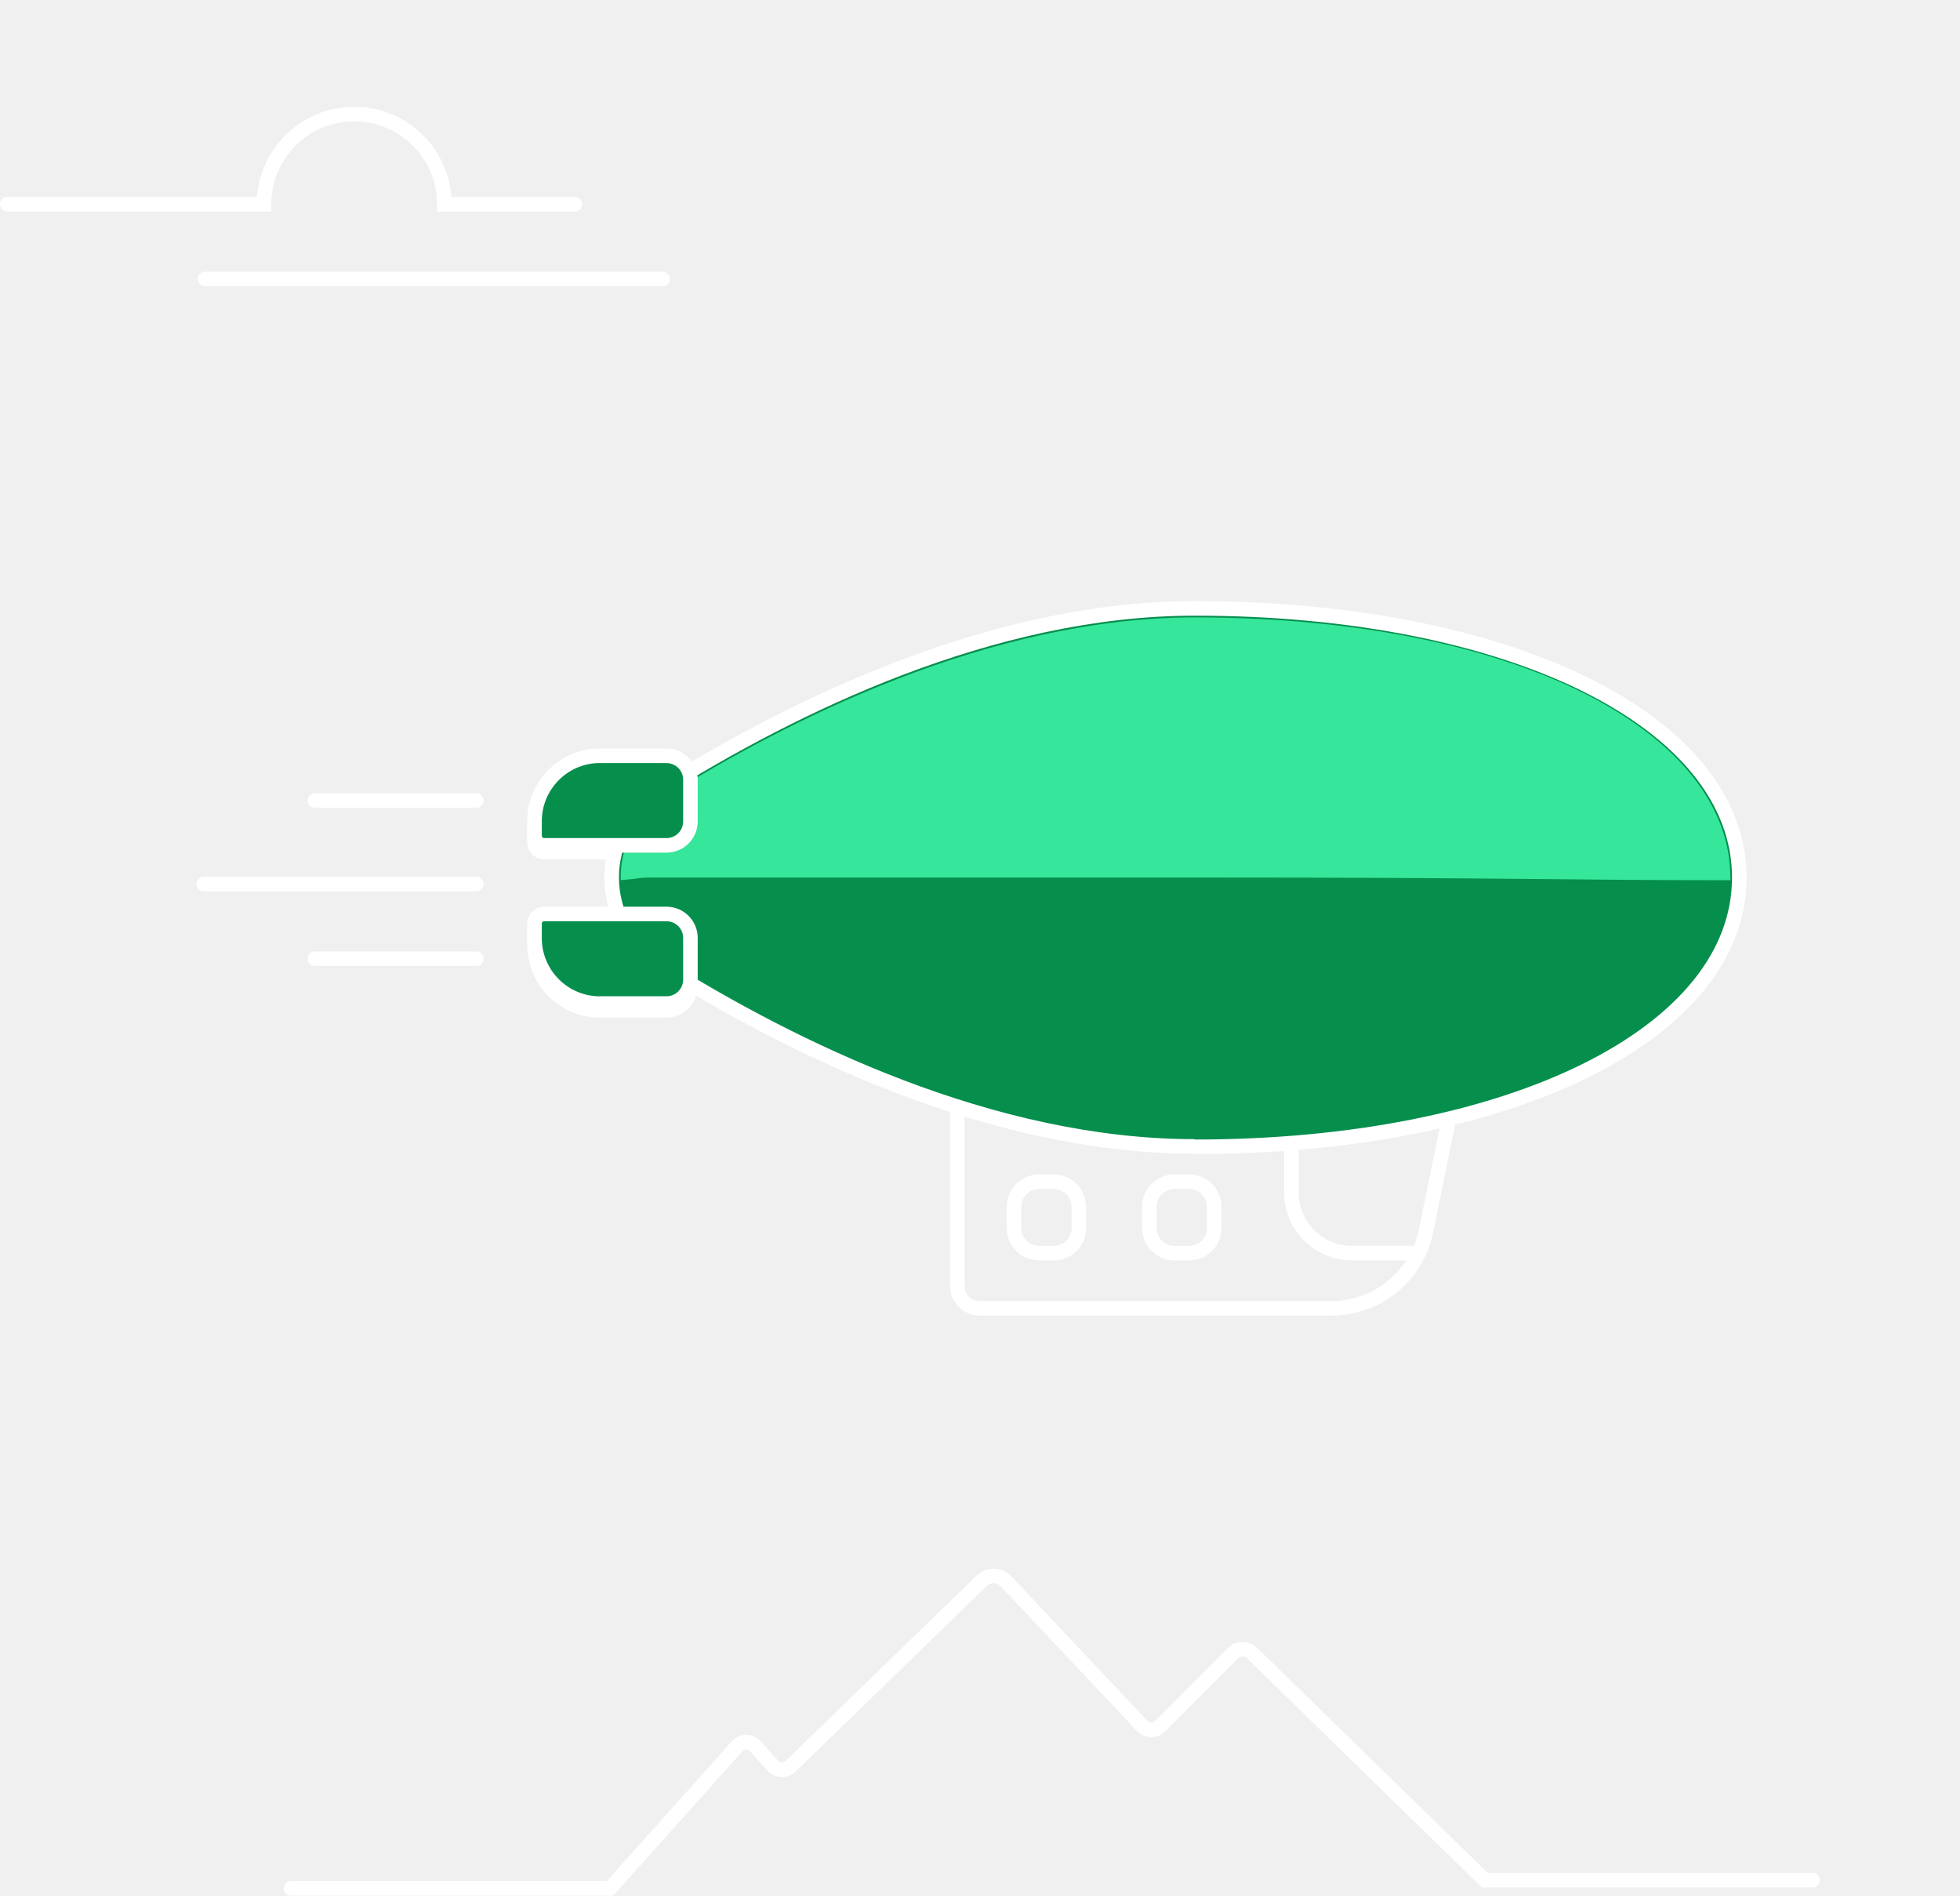
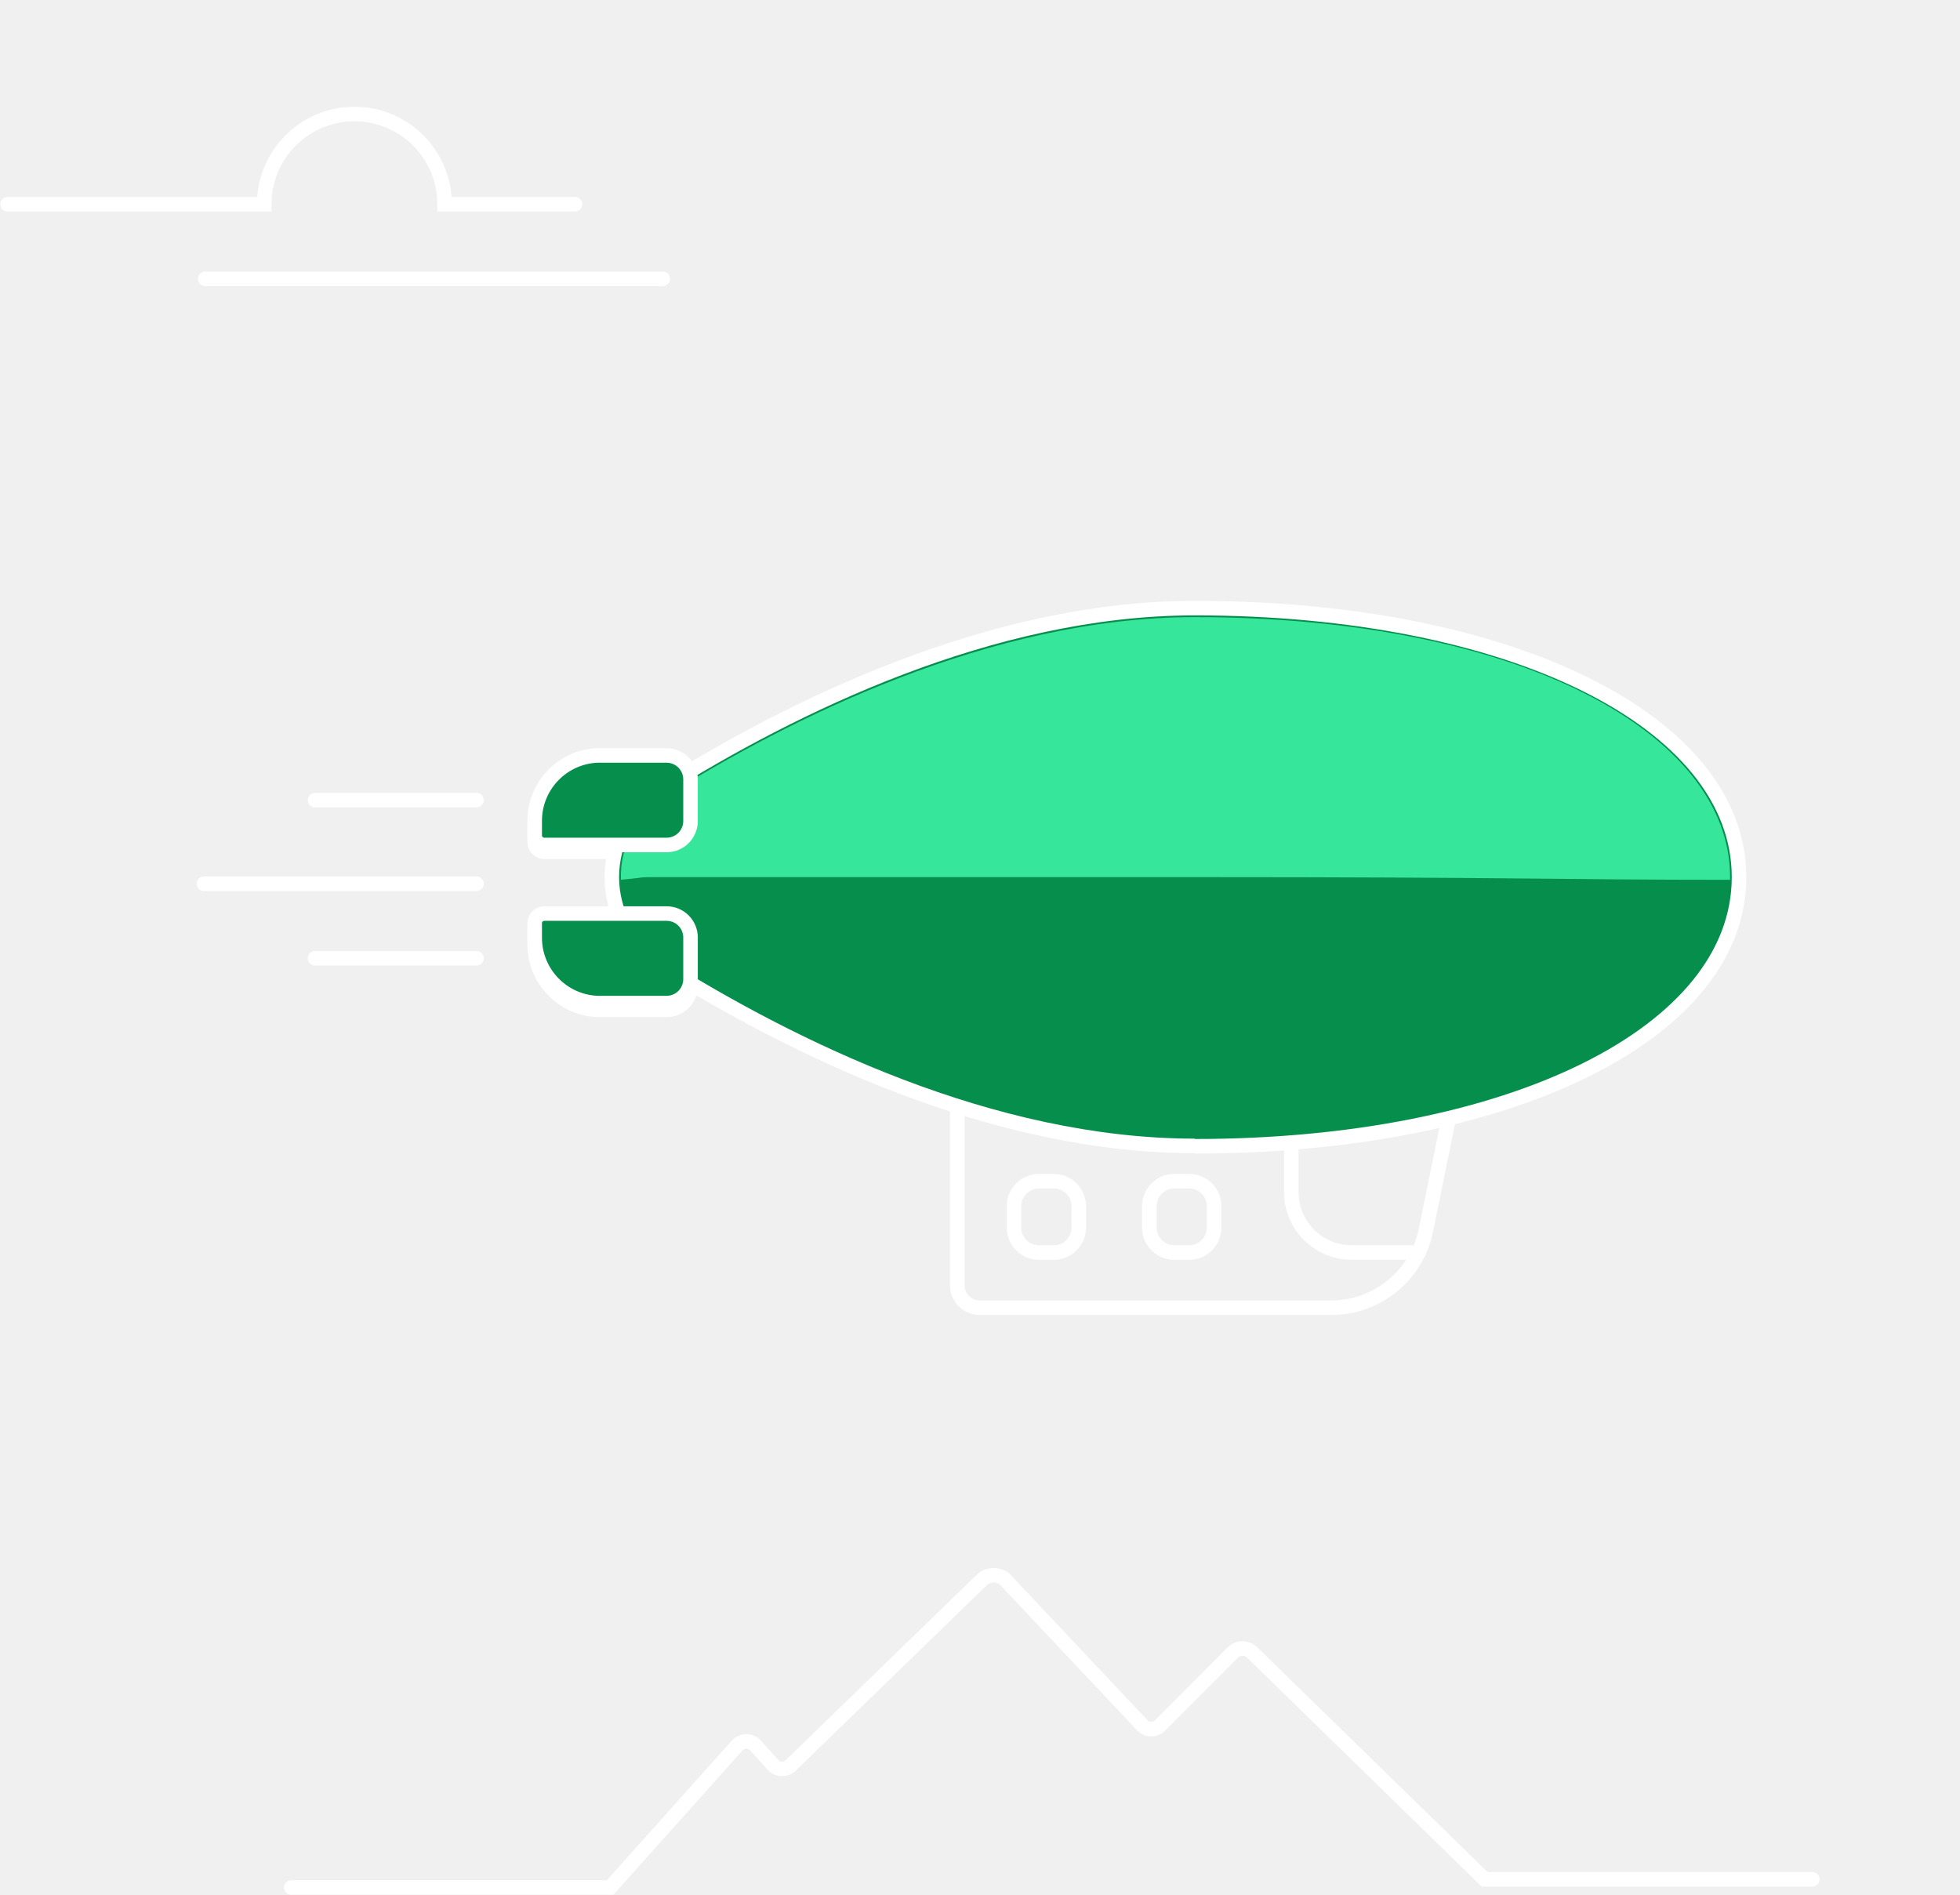
- <svg xmlns="http://www.w3.org/2000/svg" xmlns:xlink="http://www.w3.org/1999/xlink" viewBox="0 0 269.43 260.54">
+ <svg xmlns="http://www.w3.org/2000/svg" xmlns:xlink="http://www.w3.org/1999/xlink" viewBox="0 0 269.43 260.54" width="270" height="261">
  <style>
    .vane {
      fill: #068e4d;
      stroke: #fff;
      stroke-linecap: round;
      stroke-linejoin: round;
      stroke-width: 2;
    }

    .chair {
      fill: #a67ee5;
      stroke: #fff;
      stroke-width: 2;
      stroke-miterlimit: 10;
      stroke-linecap: round;
    }
  </style>
  <defs>
    <symbol id="vane-group">
      <g>
        <animateTransform attributeName="transform" type="translate" dur="2s" repeatCount="indefinite" repeatDur="3s" values="0, 0;                                   0, -2.5;                                   0, 0;                                   0, 2.5;                                   0, 0" calcMode="spline" keySplines="0.29, 0.79, 0.34, 0.85;                                       0.63, 0.34, 0.69, 0.38;                                       0.29, 0.79, 0.34, 0.85;                                       0.63, 0.34, 0.69, 0.38" />
        <g transform="translate(-40.77 -69.46)">
          <path class="vane" d="M123.23,173.34h9.16a3.29,3.29,0,0,1,3.29,3.3v5.71a3.29,3.29,0,0,1-3.29,3.3H115.57a1.32,1.32,0,0,1-1.32-1.32v-2a9,9,0,0,1,9-9" />
          <path class="vane" d="M123.23,207.39h9.16a3.29,3.29,0,0,0,3.29-3.3v-5.71a3.29,3.29,0,0,0-3.29-3.3H115.57a1.32,1.32,0,0,0-1.32,1.32v2a9,9,0,0,0,9,9" />
        </g>
      </g>
    </symbol>
    <clipPath id="window-clip">
      <path id="window" fill="transparent" stroke="#fff" stroke-width="2" d="M234.52 156.53h-17.13a17.6 17.6 0 01-17.52-17.58V101.1a17.6 17.6 0 0117.52-17.58h17.13a17.6 17.6 0 0117.51 17.58v37.83a17.6 17.6 0 01-17.51 17.6v0z" />
    </clipPath>
  </defs>
  <g id="clouds" fill="none" stroke="#fff" stroke-linecap="round" stroke-miterlimit="10" stroke-width="2">
    <g id="clouds__one">
      <animateMotion id="cloudmove" dur="2s" values="250 0; -50 0" fill="freeze" />
      <animate dur="2s" attributeName="opacity" values="0; 1; 1; 0" keyTimes="0; 0.1; 0.9; 1" fill="freeze" />
      <line x1="28.18" y1="38.34" x2="91.09" y2="38.34">
        <animateMotion dur="2s" values="-15 0; 0 0" fill="freeze" />
      </line>
      <path d="M41.77,97.54H77.06a12.4,12.4,0,1,1,24.8,0h17.93" transform="translate(-40.77 -69.46)" />
    </g>
    <g id="clouds__two" opacity="0">
      <animateMotion begin="cloudmove.end - 0.6s" dur="2s" values="50 0; -200 0" fill="freeze" />
      <animate begin="cloudmove.end - 0.6s" dur="2s" attributeName="opacity" values="0; 1; 1; 0" keyTimes="0; 0.1; 0.9; 1" fill="freeze" />
      <line x1="218.19" y1="23.72" x2="257.97" y2="23.72">
        <animateMotion begin="cloudmove.end - 0.6s" dur="2s" values="-15 0; 0 0" fill="freeze" />
      </line>
      <path d="M278.75,82.91H251.39a12.4,12.4,0,1,0-24.8,0H208.65" transform="translate(-40.77 -69.46)" />
      <line x1="246.24" y1="13.45" x2="268.43" y2="13.45" />
    </g>
  </g>
  <g id="dirigable">
    <animate attributeName="opacity" begin="3s" dur="0.5s" fill="freeze" values="1; 0" />
    <g id="dirigable__cockpit">
      <animateTransform attributeName="transform" type="translate" dur="1s" repeatCount="indefinite" repeatDur="3s" values="97.5, 150.85" />
      <animateTransform attributeName="transform" type="scale" additive="sum" values="1 1; 1 0.86; 1 1" dur="1s" repeatCount="indefinite" repeatDur="3s" />
      <animateTransform id="dirigableAnimation" attributeName="transform" type="skewX" additive="sum" calcMode="spline" keySplines="0.29, 0.79, 0.34, 0.85;                                     0.63, 0.34, 0.69, 0.38;                                     0.29, 0.79, 0.34, 0.85;                                     0.63, 0.34, 0.69, 0.38" values="0; 3; 0; -3; 0" repeatCount="indefinite" repeatDur="3s" />
      <animateTransform attributeName="transform" type="translate" additive="sum" values="-97.5, -150.85" dur="1s" repeatCount="indefinite" repeatDur="3s" />
      <path d="M175.44,249.28h48.36a13.27,13.27,0,0,0,13-10.65l3.74-18.32H172.36v25.89A3.09,3.09,0,0,0,175.44,249.28Z" transform="translate(-40.77 -69.46)" fill="none" stroke="#fff" stroke-linecap="round" stroke-linejoin="round" stroke-width="2" />
      <path d="M235.79,241.69h-9.22a8.31,8.31,0,0,1-8.28-8.31V220.31" transform="translate(-40.77 -69.46)" fill="none" stroke="#fff" stroke-linecap="round" stroke-miterlimit="10" stroke-width="2" />
      <path d="M204.25,231.88h-2.05a3.45,3.45,0,0,0-3.43,3.45v2.92a3.45,3.45,0,0,0,3.43,3.45h2.05a3.45,3.45,0,0,0,3.43-3.45v-2.92A3.44,3.44,0,0,0,204.25,231.88Z" transform="translate(-40.77 -69.46)" fill="none" stroke="#fff" stroke-linecap="round" stroke-linejoin="round" stroke-width="2">
        <set attributeName="opacity" begin="3s" fill="freeze" to="0" />
      </path>
      <path d="M185.64,231.88h-2.05a3.45,3.45,0,0,0-3.43,3.45v2.92a3.45,3.45,0,0,0,3.43,3.45h2.05a3.45,3.45,0,0,0,3.43-3.45v-2.92A3.45,3.45,0,0,0,185.64,231.88Z" transform="translate(-40.77 -69.46)" fill="none" stroke="#fff" stroke-linecap="round" stroke-linejoin="round" stroke-width="2" />
    </g>
    <use xlink:href="#vane-group" transform="translate(84, 121.37) scale(1, -1) translate(-84, -121.37)" />
    <g id="dirigable__shell">
      <path fill="#068E4D" stroke-width="2" stroke="#fff" d="M164.23 157.62c43.38 0 74.86-15.55 74.86-37s-31.48-37-74.86-37c-27.94 0-55.36 13.53-73.46 24.87a14.3 14.3 0 000 24.21c18.09 11.33 45.52 24.87 73.46 24.87" />
      <path fill="#36E69A" d="M164.22 120.61H91.41c-4.57 0-1.91 0-6.07.36a12.93 12.93 0 016.07-11.43c16.74-10.5 44.58-24.68 72.81-24.68 44.81 0 73.64 16 73.64 35.75v.37c-23.36 0-29.11-.37-73.64-.37z" />
      <path fill="#068E4D" d="M91.41 121.48h146.41c-.86 19.34-29.45 34.86-73.6 34.86-28.23 0-56.07-14.19-72.81-24.68a12.88 12.88 0 01-6-10.18h6z" />
      <path fill="#25B774">
        <animate attributeName="d" values="M91.41 116.66c16.74-4.27 44.58-10 72.81-10 44.53 0 73.26 6.43 73.61 14.38v.51c-.85 7.86-29.45 14.17-73.6 14.17-28.23 0-56.07-5.76-72.81-10-3.79-1-5.79-2.53-6-4.13v-.51c.13-1.69 2.15-3.36 6.1-4.37;                         M91.41 116.66C108 110 135.99 101.66 164.22 101.66C208.75 101.66 237.48 113.09 237.83 121.04V121.55C236.98 129.41 208.38 130.72 164.23 130.72C136 130.72 108.16 129.96 91.42 125.72C87.63 124.72 85.63 123.19 85.42 121.59V121.08C85.55 119.39 87.57 117.72 91.52 116.71;                         M91.41 116.66c16.74-4.27 44.58-10 72.81-10 44.53 0 73.26 6.43 73.61 14.38v.51c-.85 7.86-29.45 14.17-73.6 14.17-28.23 0-56.07-5.76-72.81-10-3.79-1-5.79-2.53-6-4.13v-.51c.13-1.69 2.15-3.36 6.1-4.37;                         M91.41 116.66C108.15 112.39 135.529 109.899 164.22 110.66C193.5 111.437 237.48 113.09 237.83 121.04V121.55C236.98 129.41 208.38 138.72 164.23 138.72C136 138.72 108.16 129.96 91.42 125.72C87.63 124.72 85.63 123.19 85.42 121.59V121.08C85.55 119.39 87.57 117.72 91.52 116.71;                         M91.41 116.66c16.74-4.27 44.58-10 72.81-10 44.53 0 73.26 6.43 73.61 14.38v.51c-.85 7.86-29.45 14.17-73.6 14.17-28.23 0-56.07-5.76-72.81-10-3.79-1-5.79-2.53-6-4.13v-.51c.13-1.69 2.15-3.36 6.1-4.37" dur="2s" repeatCount="indefinite" repeatDur="3s" fill="freeze" calcMode="spline" keySplines="0.29, 0.79, 0.34, 0.85;                             0.63, 0.34, 0.69, 0.38;                             0.29, 0.79, 0.34, 0.85;                             0.63, 0.34, 0.69, 0.38" />
      </path>
    </g>
    <use xlink:href="#vane-group" />
    <g id="dirigable__airtrace" fill="none" stroke="#fff" stroke-linecap="round" stroke-miterlimit="10" stroke-width="2">
      <line class="line" x1="65.48" y1="110.03" x2="43.28" y2="110.03">
        <animate attributeName="x2" dur="0.2s" repeatCount="indefinite" values="43.28; 38.28; 43.28" />
      </line>
      <line x1="65.48" y1="131.77" x2="43.28" y2="131.77">
        <animate attributeName="x2" dur="0.2s" begin="0.1s" repeatCount="indefinite" values="43.28; 38.28; 43.28" />
      </line>
      <line x1="65.48" y1="121.52" x2="28" y2="121.52">
        <animate attributeName="x2" dur="0.2s" begin="0.05s" repeatCount="indefinite" values="28; 23; 28" />
      </line>
    </g>
  </g>
  <g id="window-clouds" clip-path="url(#window-clip)" opacity="0" stroke="#fff" fill="none" stroke-width="2" stroke-miterlimit="10" stroke-linecap="round">
    <animate attributeName="opacity" fill="freeze" begin="3s" dur="0.35s" values="0; 1" />
    <g>
      <animateMotion dur="3s" begin="3s" repeatCount="indefinite" values="284 0; -52 0" />
      <path d="M42.18 144.34H105.09" />
      <path d="M15 134.08H50.29C50.29 130.791 51.596 127.637 53.922 125.312C56.247 122.986 59.401 121.68 62.69 121.68C65.979 121.68 69.133 122.986 71.458 125.312C73.784 127.637 75.09 130.791 75.09 134.08H93.02" />
    </g>
    <g>
      <animateMotion dur="3s" begin="3s" repeatCount="indefinite" values="284 0; -52 0" />
      <path d="M232.19 129.72H271.97" />
      <path d="M251.98 119.45H224.62C224.62 116.161 223.314 113.007 220.988 110.682C218.663 108.356 215.509 107.05 212.22 107.05C208.931 107.05 205.777 108.356 203.452 110.682C201.126 113.007 199.82 116.161 199.82 119.45H181.88" />
    </g>
  </g>
  <g id="ski" fill="#fff" opacity="0">
    <animate attributeName="opacity" values="0; 1" dur="0.35s" begin="3.5s" fill="freeze" />
    <animateMotion dur="0.35s" begin="3.5s" values="-40 0; 0 0" calcMode="spline" keySplines="0.27, 0.49, 0.27, 0.89" fill="freeze" />
    <path d="M51.66 258.89a2.2 2.2 0 01-2-2.36L63.32 63.36c1.1-15.49-4.8-21.92-8.75-24.47a1.35 1.35 0 01.53-2.45c8.42-1.34 27.6-1.34 25.42 28.85L66.95 257.77a2.2 2.2 0 01-2.35 2l-12.94-.88z" />
    <path d="M85.02 259.27a2.2 2.2 0 01-2.17-2.23l2.24-193.63c.19-15.53-6.07-21.61-10.16-23.91a1.35 1.35 0 01.39-2.47c8.36-1.9 27.49-3 27.15 27.28l-2.25 192.93a2.2 2.2 0 01-2.22 2.18l-12.98-.15z" />
  </g>
  <g id="chair" class="chair" opacity="0">
    <animate attributeName="opacity" values="0; 1" dur="0.35s" begin="3.25s" fill="freeze" />
    <animateMotion dur="0.35s" begin="3.25s" values="-100 0; 0 0" calcMode="spline" keySplines="0.27, 0.49, 0.27, 0.89" fill="freeze" />
    <path d="M217.02 190.92h-60.74v-14.19h55.09a9.92 9.92 0 019.9 9.93 4.26 4.26 0 01-4.25 4.25" />
    <path d="M144.99 259.41h-13.97l-6.31-41.59h13.97l6.31 41.59z" />
    <path d="M194.54 259.41h-13.96l-6.3-41.59h13.96l6.3 41.59z" />
    <path d="M240.85 203.55h-55.89a5.6 5.6 0 01-5.53-4.77l-10.86-72.24a17.71 17.71 0 00-12.49-31.31H101l-.32 102.87 15.77 23.35 47.19 8.39c1.35.5 2.78.75 4.22.75h73a13.53 13.53 0 100-27.06" />
    <path d="M121.94 198.79l-10.86-72.24a17.7 17.7 0 10-28.21-8.36l15.3 101.91a12.36 12.36 0 0012.21 10.54h73a13.53 13.53 0 000-27.05h-55.91a5.62 5.62 0 01-5.53-4.78" />
    <path d="M165.78 190.92h-72l-2.13-14.19h68.47a9.92 9.92 0 019.9 9.93 4.26 4.26 0 01-4.25 4.25" />
    <path d="M111.08 126.54h57.49" />
  </g>
  <g id="plant" opacity="0">
    <animate attributeName="opacity" values="0; 1" dur="0.35s" begin="3.5s" fill="freeze" />
    <animateMotion dur="0.35s" begin="3.5s" values="-50 0; 0 0" calcMode="spline" keySplines="0.27, 0.49, 0.27, 0.89" fill="freeze" />
    <animateTransform attributeName="transform" type="rotate" additive="sum" fill="freeze" begin="3.5s" dur="1s" values="0,  110, 259;                               5,  110, 259;                               0,  110, 259;                               -3, 110, 259;                               0,  110, 259;                               1,  110, 259;                               0,  110, 259" />
    <path fill="#36E69A" d="M38.7 125.1A131 131 0 0154.29 152a255 255 0 01-20.08-23.55 258.96 258.96 0 01-17.07-25.88c8.05 6.63 15.3 14.2 21.56 22.53" />
    <path fill="#36E69A" d="M40.46 145.49a127.2 127.2 0 0122.8 20.49A235.86 235.86 0 0114 131.57a119.8 119.8 0 0126.46 13.92" />
    <path fill="#36E69A" d="M53.18 136.58c2.77 9.99 6.13 19.8 10.08 29.39a125.63 125.63 0 00-4.5-30.52 135.88 135.88 0 00-12.06-29.44 260.33 260.33 0 006.47 30.57" />
    <path fill="#25B774" d="M66.84 144.62c.06 10.26.75 20.5 2.06 30.67a119.94 119.94 0 003.76-30.05c-.06-10.58-1.4-21.1-4-31.36a238.1 238.1 0 00-1.87 30.74" />
    <path fill="#25B774" d="M42.6 160.66c9.33 3.78 18.16 8.7 26.29 14.64a225.95 225.95 0 01-28.16-9.2 228.08 228.08 0 01-26.37-12.69c9.7 1.2 19.19 3.66 28.25 7.29" />
    <path fill="#25B774" d="M47.58 174.93c9.62 2.55 18.88 6.3 27.56 11.17a210.95 210.95 0 01-28.78-5.6c-9.33-2.5-18.5-5.62-27.42-9.33a114 114 0 0128.65 3.73" />
    <path fill="#25B774" d="M78.23 155.89a238 238 0 00-3.1 30.25c4.15-9.1 7.11-18.69 8.82-28.54a127.44 127.44 0 001.42-31.19 213.94 213.94 0 00-7.15 29.48" />
    <path fill="#068E4D" d="M58.38 193.1c9.5 2.96 18.6 7.1 27.07 12.34a212.34 212.34 0 01-28.53-6.79 220.86 220.86 0 01-27-10.45c9.66.42 19.22 2.07 28.46 4.9z" />
    <path fill="#068E4D" d="M89.79 175.39a236.58 236.58 0 00-4.34 30.1 116.93 116.93 0 0010-28.16 127.42 127.42 0 002.71-31.1 214.42 214.42 0 00-8.36 29.16" />
    <path fill="#068E4D" d="M68.42 211.79c9.38 3.35 18.3 7.88 26.54 13.47a213.47 213.47 0 01-28.23-8 221.74 221.74 0 01-26.55-11.57c9.63.82 19.12 2.86 28.24 6.08" />
    <path fill="#068E4D" d="M100.52 195.36a236.1 236.1 0 00-5.58 29.9 117.48 117.48 0 0011.15-27.73 127.2 127.2 0 004-31c-3.87 9.37-7.07 19-9.57 28.83" />
    <path fill="none" stroke="#36E69A" stroke-linecap="round" stroke-linejoin="round" stroke-width="2" d="M52.14 148.77A529.24 529.24 0 01109 259.1" />
  </g>
  <g id="plane-window">
    <path fill="none" stroke="#fff" stroke-width="2" opacity="0">
      <set attributeName="opacity" begin="3s" to="1" />
      <animate attributeName="d" begin="3s" dur="0.5s" fill="freeze" calcMode="spline" keySplines="0.27, 0.49, 0.27, 0.89" values="M164    172.5  H161.023 C160.221 172.497 159.452 172.242 158.886 171.791 C158.319 171.34 158.001 170.729 158    170.092 V164.908 C158.001 164.271 158.319 163.66  158.886 163.209 C159.452 162.758 160.221 162.503 161.023 162.5 H163.979 C164.781 162.503 165.549 162.758 166.115 163.209 C166.681 163.661 166.999 164.271 167 164.908  V170.089 C167     170.726 166.682 171.338 166.116 171.789 C165.549 172.241 164.781 172.496 163.979 172.5Z;                         M234.52 156.53 H217.39  C212.74  156.509 208.286 154.648 205.004 151.354 C201.721 148.06 199.875 143.601 199.87 138.95  V101.1   C199.875 96.45 201.721 91.99 205.004 88.696  C208.286 85.402  212.74  83.541 217.39  83.52 H234.52  C239.169 83.544 243.619 85.406 246.9   88.7 C250.181 91.993 252.025 96.451 252.03 101.1 V138.93  C252.027 143.581 250.185 148.043 246.904 151.34  C243.623 154.638 239.171 156.504 234.52  156.53Z" />
    </path>
  </g>
  <g id="foot" fill="none" stroke="#fff" stroke-linecap="round" stroke-miterlimit="10" stroke-width="2">
    <path d="M249.17 258.42 H204.11 L172.03 227.12 C171.689 226.832 171.257 226.674 170.81 226.674 C170.363 226.674 169.931 226.832 169.59 227.12 L159.39 237.35 C159.077 237.62 158.678 237.769 158.265 237.769 C157.852 237.769 157.453 237.62 157.14 237.35 L138.14 217.18 C137.707 216.813 137.158 216.612 136.59 216.612 C136.022 216.612 135.473 216.813 135.04 217.18 L108.62 242.82 C108.308 243.092 107.909 243.242 107.495 243.242 C107.081 243.242 106.682 243.092 106.37 242.82 L103.74 239.9  C103.425 239.611 103.013 239.451 102.585 239.451 C102.157 239.451 101.745 239.611 101.43 239.9  L83.86 259.54 H40.01">
      <animate attributeName="d" begin="3s" dur="0.5s" fill="freeze" values="M249.17 259.54 H204.11 L172.03 227.12 C171.689 226.832 171.257 226.674 170.81 226.674 C170.363 226.674 169.931 226.832 169.59 227.12 L159.39 237.35 C159.077 237.62 158.678 237.769 158.265 237.769 C157.852 237.769 157.453 237.62 157.14 237.35 L138.14 217.18 C137.707 216.813 137.158 216.612 136.59 216.612 C136.022 216.612 135.473 216.813 135.04 217.18 L108.62 242.82 C108.308 243.092 107.909 243.242 107.495 243.242 C107.081 243.242 106.682 243.092 106.37 242.82 L103.74 239.9  C103.425 239.611 103.013 239.451 102.585 239.451 C102.157 239.451 101.745 239.611 101.43 239.9  L83.86 259.54 H40.01;                         M249.17 259.54 H204.11 L172.03 259.54 C171.689 259.54  171.257 259.54  170.81 259.54  C170.363 259.54  169.931 259.54  169.59 259.54 L159.39 259.54 C159.077 259.54 158.678 259.54  158.265 259.54  C157.852 259.54  157.453 259.54 157.14 259.54 L138.14 259.54 C137.707 259.54  137.158 259.54  136.59 259.54  C136.022 259.54  135.473 259.54  135.04 259.54 L108.62 259.54 C108.308 259.54  107.909 259.54  107.495 259.54  C107.081 259.54  106.682 259.54 106.37  259.54 L103.74 259.54 C103.425 259.54  103.013 259.54  102.585 259.54  C102.157 259.54  101.745 259.54  101.43 259.54 L83.86 259.54 H40.01" />
    </path>
  </g>
</svg>
